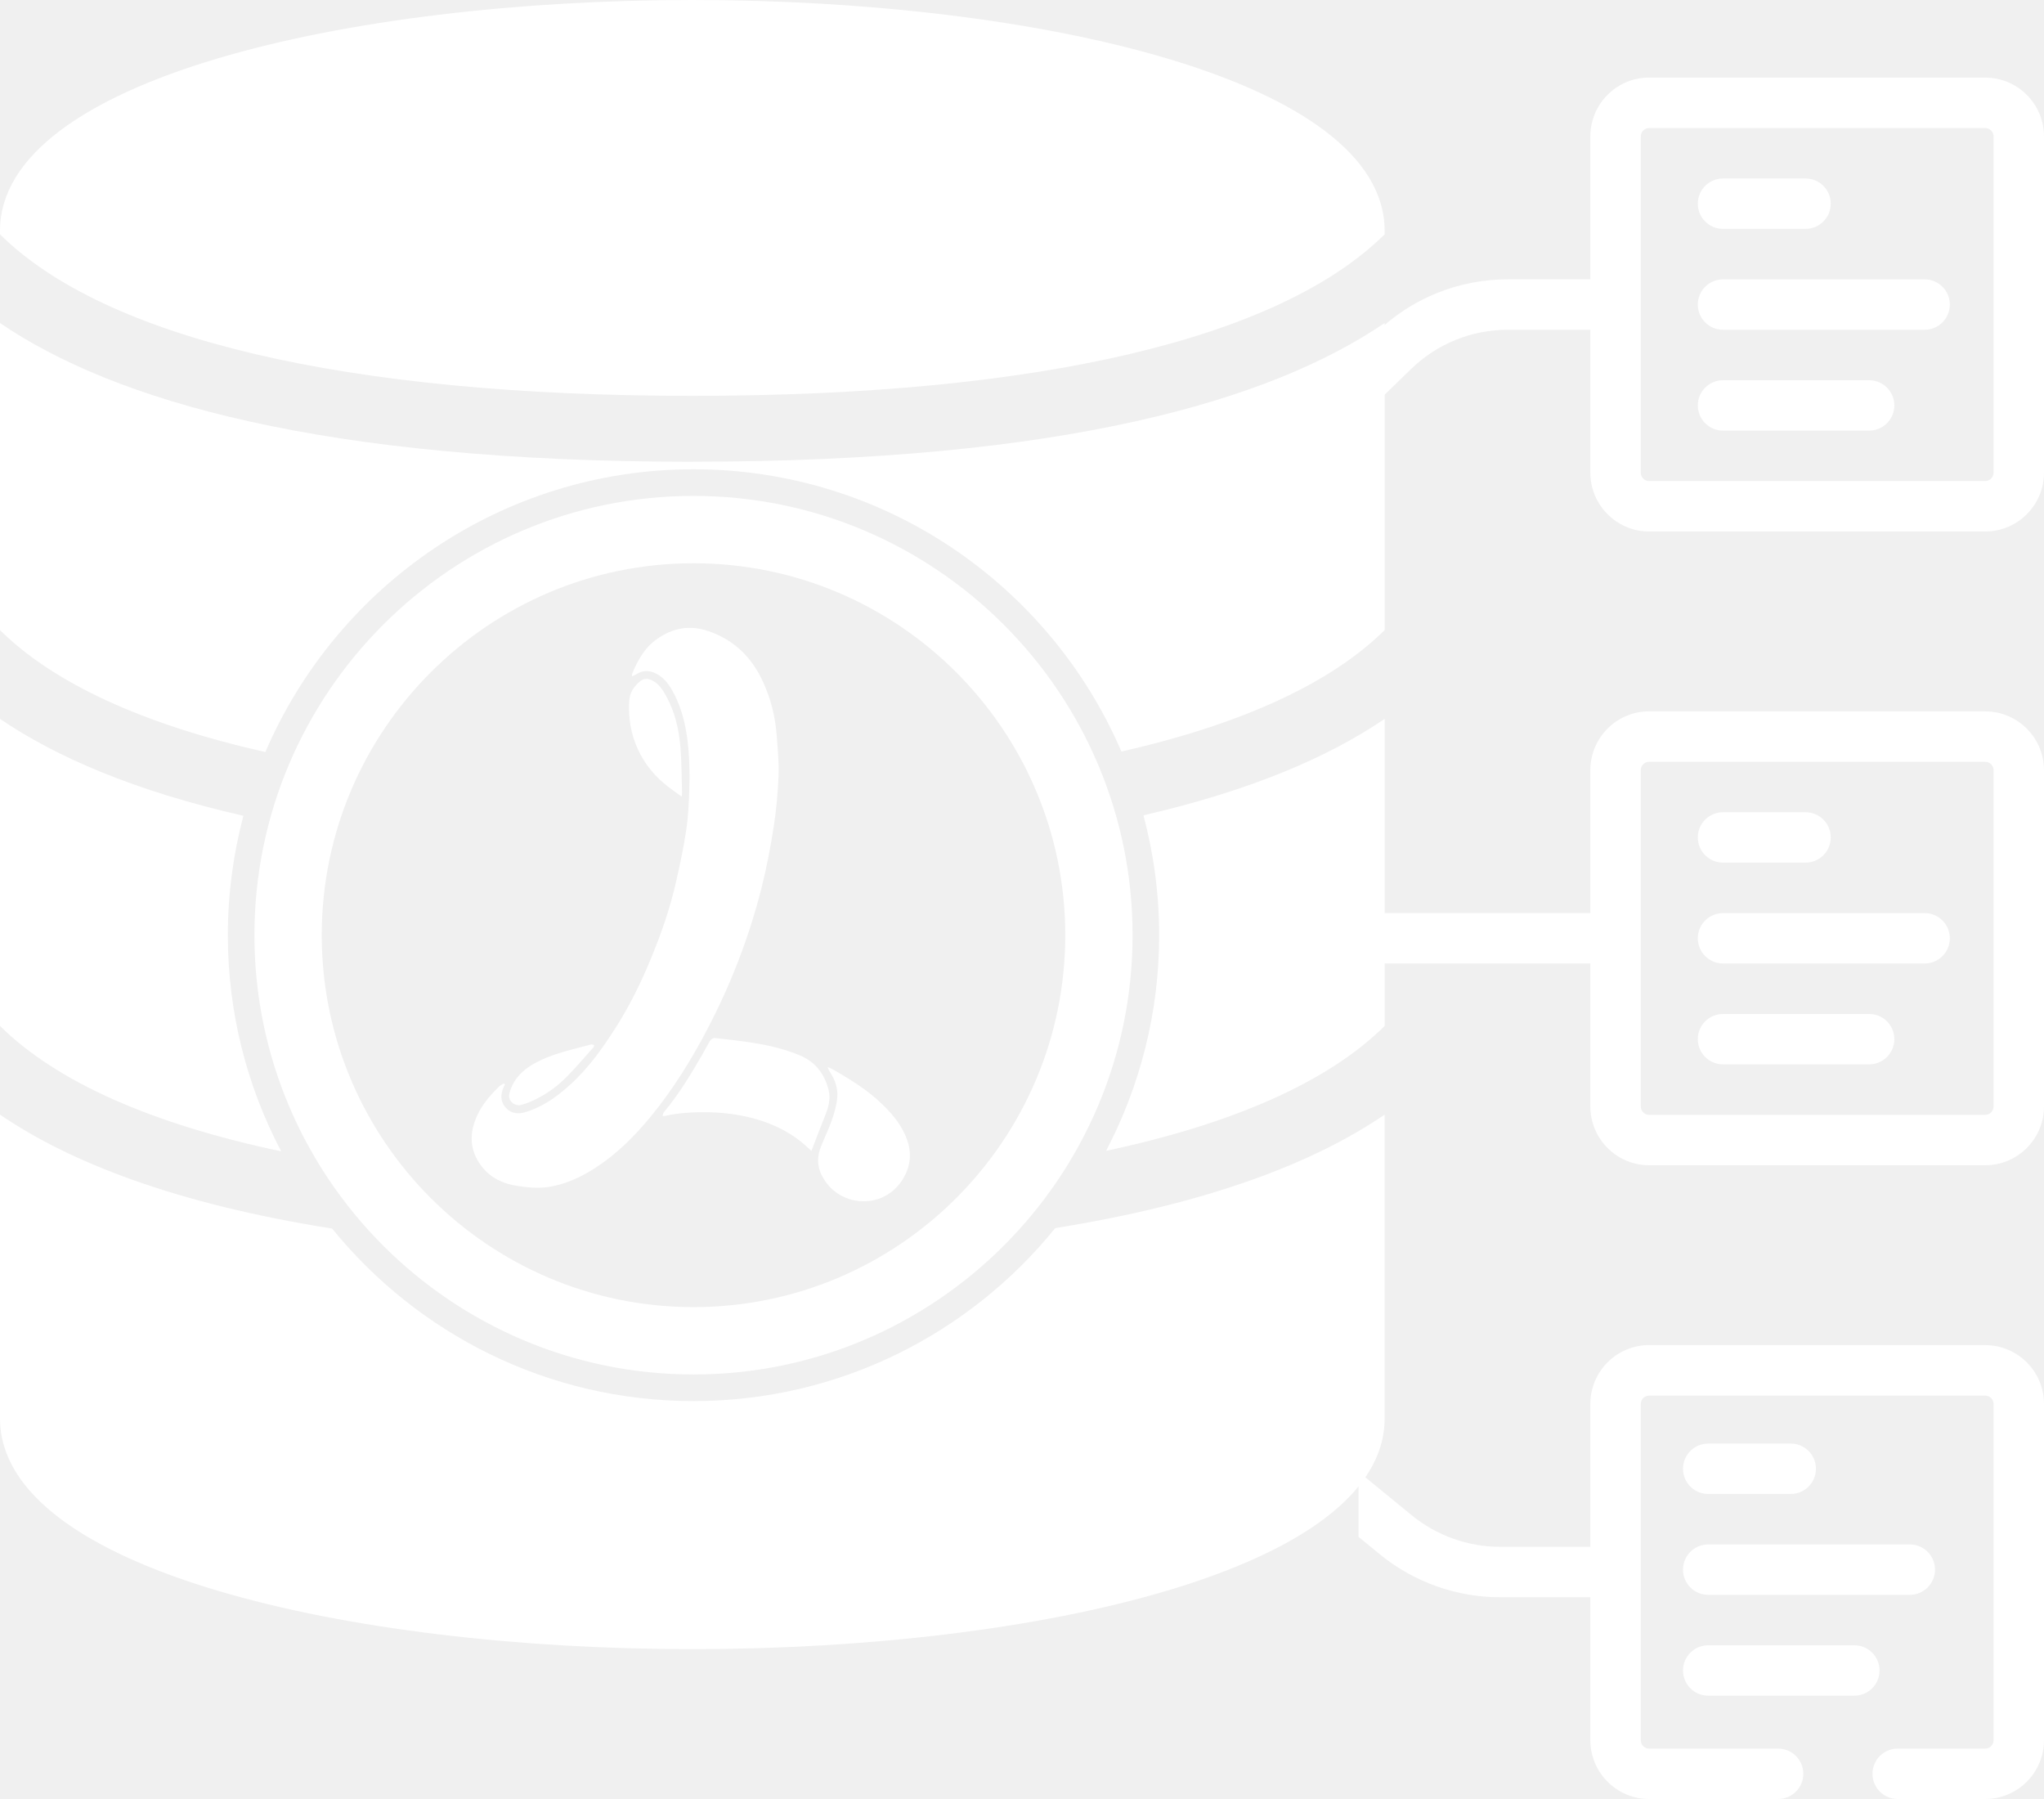
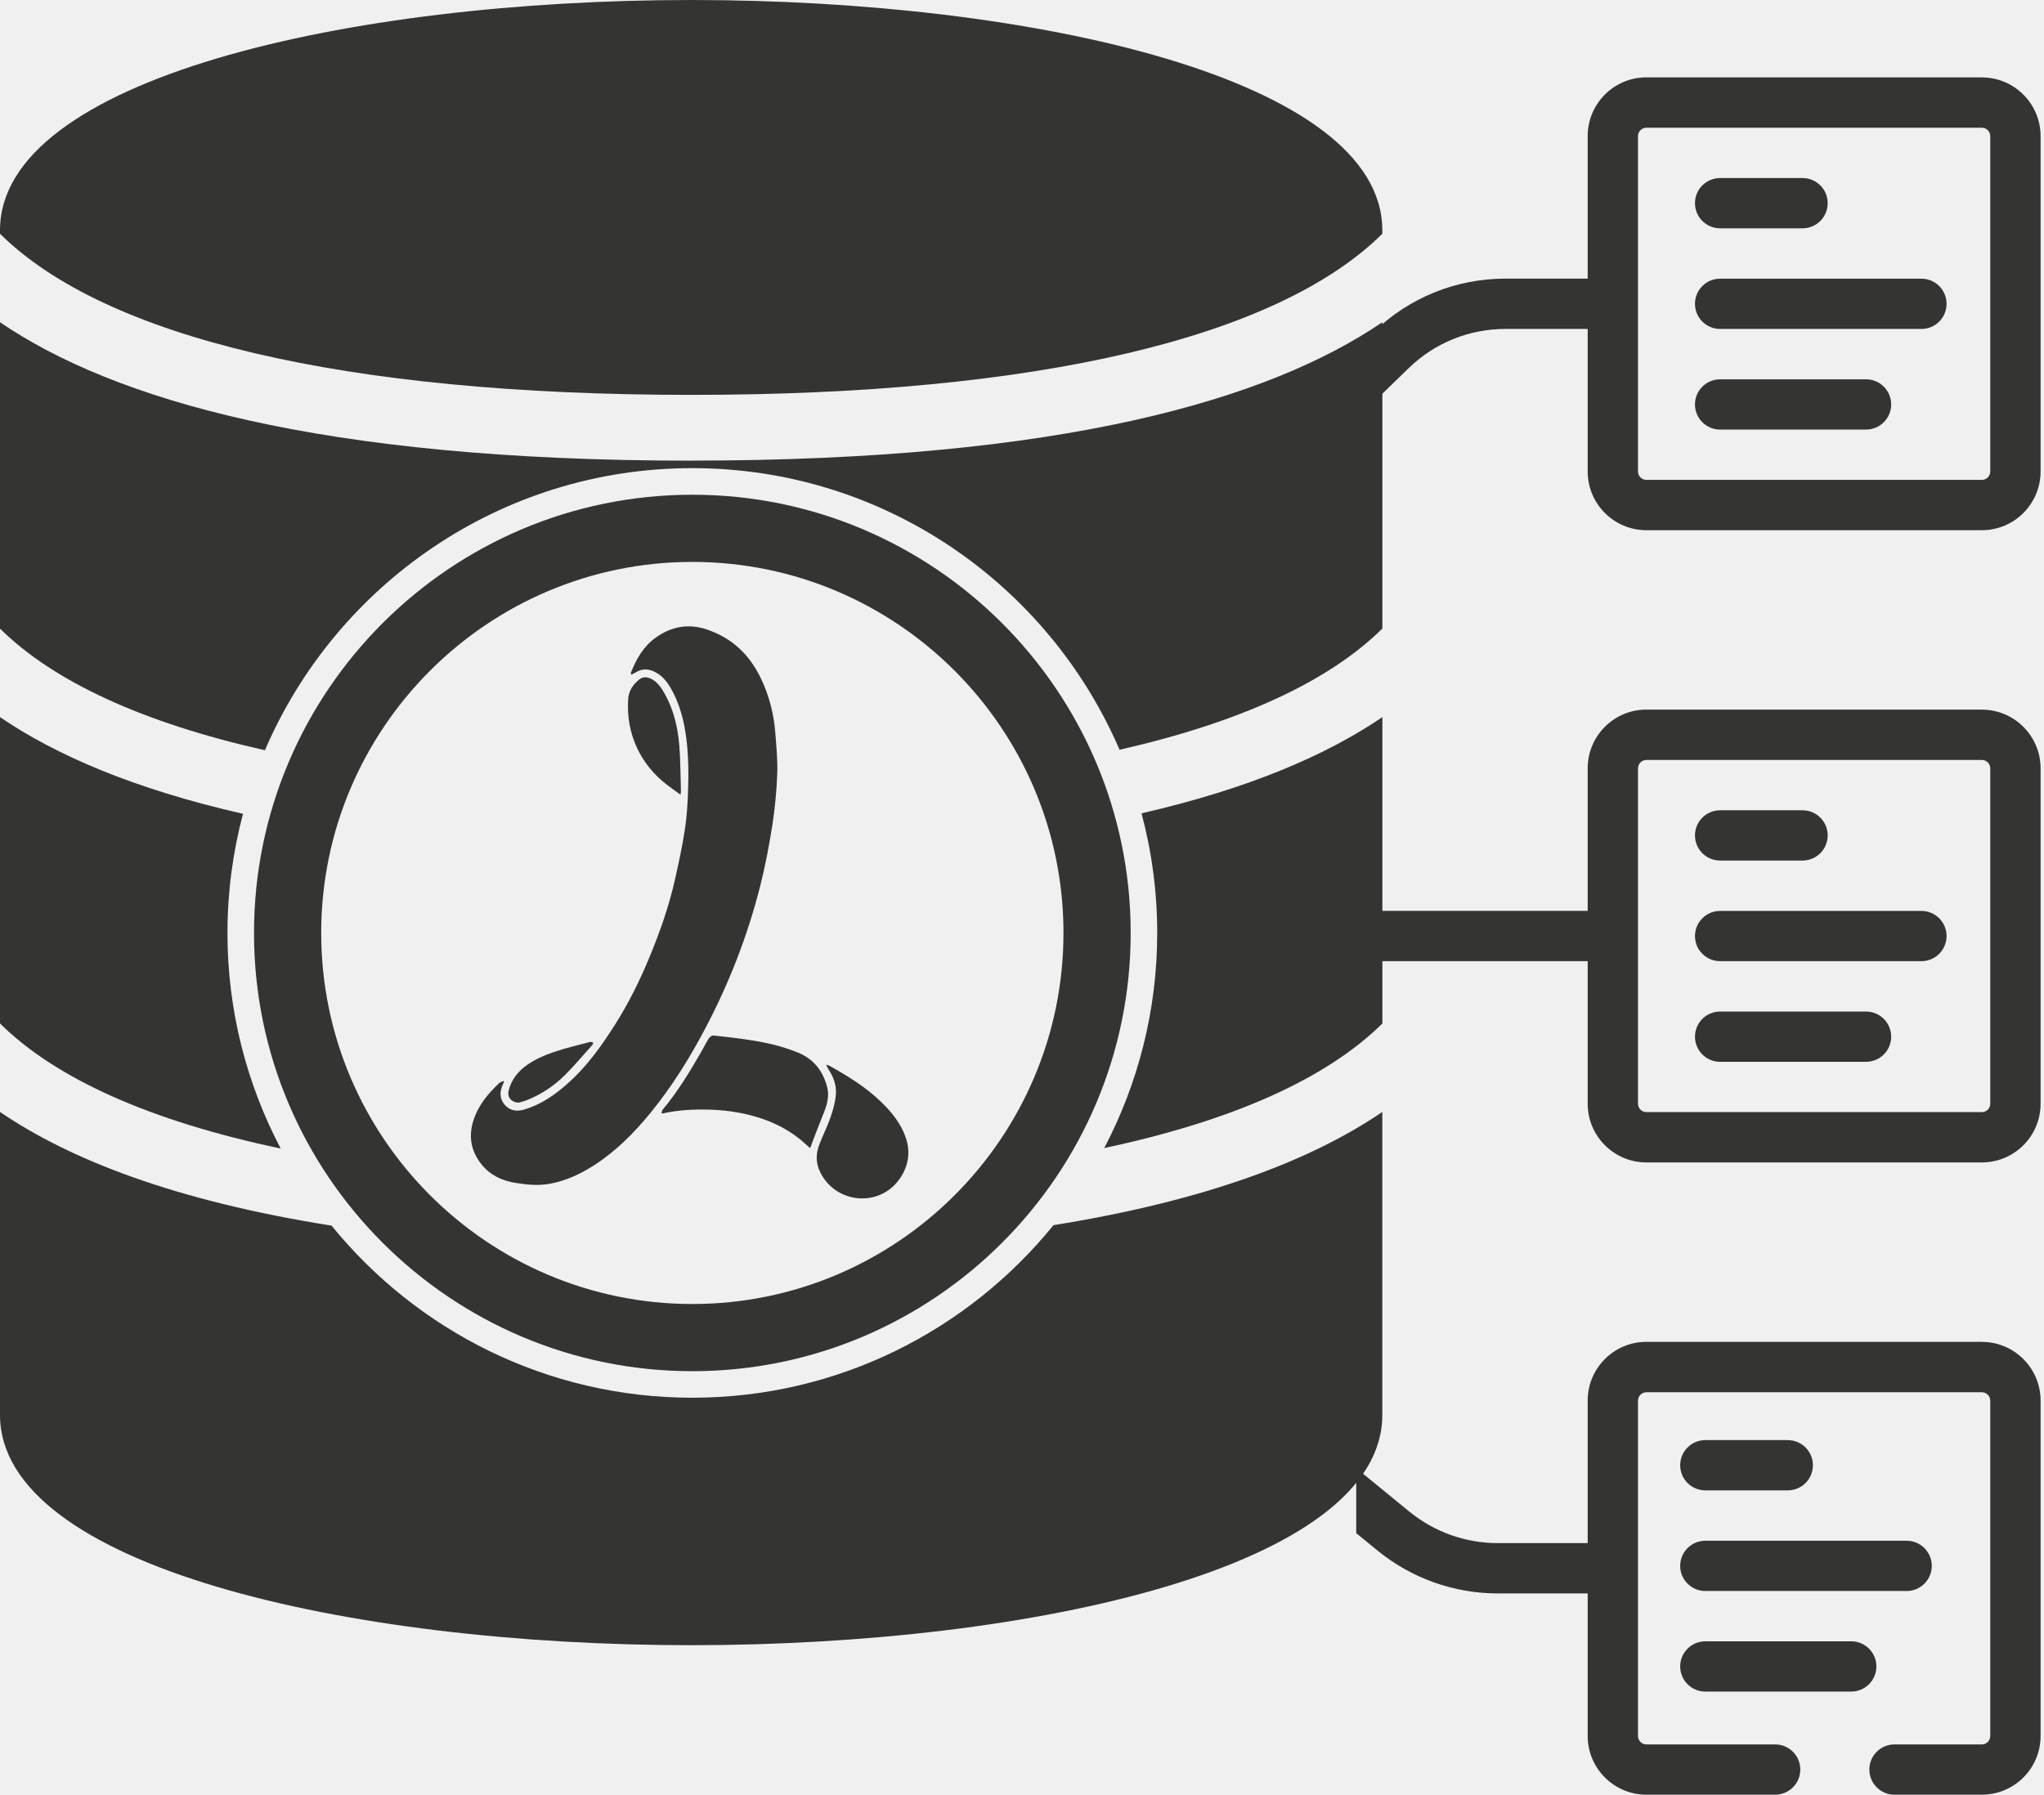
- <svg xmlns="http://www.w3.org/2000/svg" width="250" height="220" viewBox="0 0 250 220" fill="none">
-   <g clip-path="url(#clip0_955_121634)">
-     <path d="M84.677 0C42.597 0 0 9.696 0 28.235V28.655C12.828 41.363 42.108 48.407 84.677 48.407C127.246 48.407 156.526 41.363 169.354 28.655V28.235C169.354 9.696 126.757 0 84.677 0Z" fill="white" />
-     <path d="M210.738 27.989H220.837C222.539 27.989 223.917 26.611 223.917 24.909C223.917 23.206 222.539 21.828 220.837 21.828H210.738C209.036 21.828 207.658 23.206 207.658 24.909C207.658 26.611 209.036 27.989 210.738 27.989Z" fill="white" />
-     <path d="M210.738 40.325H235.402C237.103 40.325 238.481 38.947 238.481 37.245C238.481 35.542 237.103 34.164 235.402 34.164H210.738C209.036 34.164 207.658 35.542 207.658 37.245C207.658 38.947 209.036 40.325 210.738 40.325Z" fill="white" />
-     <path d="M210.738 52.661H228.616C230.317 52.661 231.695 51.283 231.695 49.581C231.695 47.878 230.317 46.5 228.616 46.5H210.738C209.036 46.5 207.658 47.878 207.658 49.581C207.658 51.283 209.036 52.661 210.738 52.661Z" fill="white" />
-     <path d="M210.738 105.489H220.837C222.539 105.489 223.917 104.111 223.917 102.409C223.917 100.706 222.539 99.328 220.837 99.328H210.738C209.036 99.328 207.658 100.706 207.658 102.409C207.658 104.111 209.036 105.489 210.738 105.489Z" fill="white" />
-     <path d="M210.738 117.825H235.402C237.103 117.825 238.481 116.447 238.481 114.745C238.481 113.042 237.103 111.664 235.402 111.664H210.738C209.036 111.664 207.658 113.042 207.658 114.745C207.658 116.447 209.036 117.825 210.738 117.825Z" fill="white" />
-     <path d="M210.738 130.161H228.616C230.317 130.161 231.695 128.783 231.695 127.081C231.695 125.378 230.317 124 228.616 124H210.738C209.036 124 207.658 125.378 207.658 127.081C207.658 128.783 209.036 130.161 210.738 130.161Z" fill="white" />
-     <path d="M208.926 182.696H219.026C220.728 182.696 222.106 181.318 222.106 179.616C222.106 177.913 220.728 176.535 219.026 176.535H208.926C207.225 176.535 205.847 177.913 205.847 179.616C205.847 181.318 207.225 182.696 208.926 182.696Z" fill="white" />
-     <path d="M208.926 195.032H233.59C235.292 195.032 236.67 193.654 236.67 191.952C236.67 190.249 235.292 188.871 233.59 188.871H208.926C207.225 188.871 205.847 190.249 205.847 191.952C205.847 193.654 207.225 195.032 208.926 195.032Z" fill="white" />
-     <path d="M226.804 201.203H208.926C207.225 201.203 205.847 202.581 205.847 204.284C205.847 205.986 207.225 207.364 208.926 207.364H226.804C228.506 207.364 229.884 205.986 229.884 204.284C229.884 202.581 228.506 201.203 226.804 201.203Z" fill="white" />
-     <path d="M242.808 164.488H201.706C197.738 164.488 194.514 167.714 194.514 171.683V189.16H183.47C179.543 189.16 175.713 187.789 172.675 185.308L166.157 179.974V187.94L168.768 190.077C172.902 193.46 178.124 195.328 183.47 195.328H194.514V212.805C194.514 216.775 197.738 220 201.706 220H217.483C219.184 220 220.562 218.622 220.562 216.919C220.562 215.217 219.184 213.839 217.483 213.839H201.706C201.141 213.839 200.68 213.377 200.68 212.812V171.697C200.68 171.132 201.141 170.67 201.706 170.67H242.808C243.373 170.67 243.834 171.132 243.834 171.697V212.812C243.834 213.377 243.373 213.839 242.808 213.839H232.102C230.4 213.839 229.022 215.217 229.022 216.919C229.022 218.622 230.4 220 232.102 220H242.808C246.776 220 250 216.775 250 212.805V171.69C250 167.72 246.776 164.495 242.808 164.495V164.488Z" fill="white" />
-     <path d="M242.808 86.988H201.706C197.738 86.988 194.514 90.213 194.514 94.183V111.66H166.15V117.828H194.514V135.305C194.514 139.275 197.738 142.5 201.706 142.5H242.808C246.776 142.5 250 139.275 250 135.305V94.19C250 90.22 246.776 86.995 242.808 86.995V86.988ZM243.834 135.305C243.834 135.87 243.373 136.332 242.808 136.332H201.706C201.141 136.332 200.68 135.87 200.68 135.305V94.19C200.68 93.625 201.141 93.163 201.706 93.163H242.808C243.373 93.163 243.834 93.625 243.834 94.19V135.305Z" fill="white" />
-     <path d="M242.808 9.484H201.706C197.738 9.484 194.514 12.71 194.514 16.679V34.156H184.448C178.379 34.156 172.633 36.486 168.279 40.717L166.157 42.778V51.371L172.571 45.141C175.768 42.033 179.991 40.324 184.448 40.324H194.514V57.801C194.514 61.771 197.738 64.996 201.706 64.996H242.808C246.776 64.996 250 61.771 250 57.801V16.686C250 12.716 246.776 9.491 242.808 9.491V9.484ZM243.834 57.801C243.834 58.366 243.373 58.828 242.808 58.828H201.706C201.141 58.828 200.68 58.366 200.68 57.801V16.686C200.68 16.121 201.141 15.659 201.706 15.659H242.808C243.373 15.659 243.834 16.121 243.834 16.686V57.801Z" fill="white" />
-     <path d="M61.763 132.587C61.708 132.711 61.646 132.835 61.59 132.966C61.232 133.8 61.17 134.613 61.783 135.371C62.41 136.143 63.265 136.281 64.146 136.033C66.227 135.44 67.956 134.241 69.555 132.814C71.918 130.719 73.716 128.183 75.39 125.537C77.05 122.918 78.407 120.148 79.585 117.295C80.846 114.255 81.935 111.147 82.665 107.936C83.147 105.82 83.609 103.698 83.926 101.547C84.181 99.852 84.263 98.129 84.311 96.413C84.36 94.842 84.339 93.264 84.208 91.706C84.008 89.342 83.561 87.013 82.458 84.877C81.935 83.864 81.322 82.919 80.247 82.375C79.434 81.962 78.648 81.941 77.863 82.437C77.705 82.534 77.532 82.602 77.326 82.713C77.312 82.582 77.278 82.506 77.298 82.451C77.966 80.776 78.828 79.232 80.343 78.157C82.272 76.786 84.346 76.4 86.64 77.179C89.733 78.233 91.869 80.301 93.247 83.216C94.246 85.325 94.811 87.551 94.99 89.866C95.114 91.52 95.286 93.181 95.224 94.835C95.141 96.944 94.949 99.059 94.625 101.141C94.225 103.67 93.75 106.199 93.116 108.687C91.587 114.69 89.361 120.437 86.482 125.923C84.532 129.644 82.32 133.207 79.654 136.467C77.67 138.893 75.472 141.098 72.827 142.814C71.112 143.924 69.286 144.778 67.247 145.13C65.876 145.364 64.525 145.226 63.168 145.006C61.515 144.744 60.061 144.068 59 142.745C57.657 141.071 57.353 139.196 58.063 137.156C58.663 135.42 59.799 134.069 61.094 132.828C61.246 132.684 61.467 132.608 61.653 132.504C61.687 132.539 61.721 132.573 61.756 132.608L61.763 132.587Z" fill="white" />
-     <path d="M99.227 140.732C98.841 140.387 98.517 140.07 98.173 139.788C96.306 138.23 94.15 137.266 91.814 136.68C90.216 136.28 88.59 136.073 86.936 136.025C85.007 135.97 83.092 136.066 81.204 136.487C81.177 136.487 81.149 136.48 81.032 136.452C81.094 136.294 81.108 136.115 81.204 136.004C83.051 133.799 84.525 131.339 85.958 128.858C86.261 128.334 86.516 127.79 86.84 127.287C86.957 127.114 87.233 126.914 87.412 126.935C88.955 127.1 90.505 127.28 92.041 127.521C94.019 127.824 95.961 128.286 97.808 129.051C99.723 129.843 100.86 131.339 101.349 133.317C101.686 134.702 101.122 135.942 100.619 137.183C100.178 138.272 99.778 139.367 99.358 140.463C99.33 140.532 99.296 140.594 99.234 140.739L99.227 140.732Z" fill="white" />
-     <path d="M101.211 130.499C101.46 130.589 101.57 130.616 101.666 130.671C103.912 131.939 106.11 133.283 107.97 135.096C109.258 136.35 110.374 137.721 110.967 139.451C111.587 141.271 111.291 142.973 110.209 144.523C107.743 148.038 102.424 147.576 100.502 143.724C99.916 142.546 99.944 141.402 100.405 140.23C100.839 139.12 101.377 138.052 101.763 136.929C102.073 136.033 102.334 135.096 102.41 134.159C102.493 133.042 102.114 131.988 101.473 131.044C101.384 130.913 101.335 130.754 101.218 130.492L101.211 130.499Z" fill="white" />
-     <path d="M83.367 97.413C82.754 96.965 82.217 96.593 81.7 96.193C80.109 94.967 78.862 93.457 78.021 91.631C77.167 89.784 76.843 87.841 76.953 85.801C77.008 84.705 77.511 83.954 78.304 83.306C78.758 82.934 79.254 82.961 79.751 83.203C80.556 83.602 81.025 84.312 81.445 85.063C82.561 87.048 83.05 89.226 83.23 91.466C83.374 93.292 83.367 95.139 83.422 96.972C83.422 97.069 83.402 97.172 83.374 97.413H83.367Z" fill="white" />
-     <path d="M63.561 135.165C62.651 135.151 62.135 134.482 62.3 133.766C62.631 132.318 63.54 131.236 64.711 130.451C65.635 129.831 66.695 129.362 67.75 128.997C69.231 128.487 70.767 128.135 72.283 127.729C72.4 127.701 72.545 127.777 72.675 127.798C72.641 127.901 72.634 128.025 72.565 128.101C71.442 129.348 70.368 130.637 69.183 131.815C67.86 133.132 66.31 134.152 64.567 134.855C64.188 135.006 63.788 135.096 63.568 135.165H63.561Z" fill="white" />
-     <path d="M84.822 168.084C55.211 168.084 31.119 143.984 31.119 114.364C31.119 84.744 55.211 60.645 84.822 60.645C114.432 60.645 138.524 84.744 138.524 114.364C138.524 143.984 114.432 168.084 84.822 168.084ZM84.822 68.88C59.751 68.88 39.352 89.286 39.352 114.364C39.352 139.443 59.751 159.849 84.822 159.849C109.892 159.849 130.291 139.443 130.291 114.364C130.291 89.286 109.892 68.88 84.822 68.88Z" fill="white" />
-     <path d="M84.677 56.47C39.255 56.47 13.944 49 0 39.503V77.055C6.6 83.588 17.582 88.619 32.456 91.969C41.171 71.659 61.356 57.387 84.821 57.387C108.286 57.387 128.431 71.625 137.16 91.907C151.903 88.557 162.795 83.547 169.36 77.048V39.496C155.416 48.993 130.105 56.463 84.684 56.463L84.677 56.47Z" fill="white" />
-     <path d="M129.058 150.195C118.607 163.082 102.665 171.339 84.821 171.339C66.978 171.339 51.071 163.103 40.62 150.243C21.447 147.204 8.563 142.146 0 136.309V173.44C0 191.979 42.597 201.675 84.677 201.675C126.757 201.675 169.354 191.979 169.354 173.44V136.309C160.838 142.111 148.052 147.142 129.058 150.188V150.195Z" fill="white" />
-     <path d="M27.867 114.367C27.867 109.322 28.536 104.429 29.769 99.764C16.431 96.725 6.834 92.569 0 87.91V125.462C6.882 132.278 18.525 137.454 34.392 140.796C30.23 132.892 27.867 123.898 27.867 114.367Z" fill="white" />
-     <path d="M139.854 99.702C141.101 104.381 141.776 109.295 141.776 114.367C141.776 123.877 139.42 132.843 135.286 140.734C150.994 137.392 162.52 132.237 169.361 125.462V87.91C162.568 92.534 153.054 96.669 139.861 99.702H139.854Z" fill="white" />
+ <svg xmlns="http://www.w3.org/2000/svg" width="501" height="440" viewBox="0 0 501 440" fill="none">
+   <g clip-path="url(#clip0_955_121297)">
+     <path d="M169.409 0C85.221 0 0 19.393 0 56.47V57.31C25.664 82.727 84.243 96.813 169.409 96.813C254.575 96.813 313.154 82.727 338.818 57.31V56.47C338.818 19.393 253.596 0 169.409 0Z" fill="#343433" />
+     <path d="M421.613 55.974H441.819C445.224 55.974 447.98 53.218 447.98 49.813C447.98 46.409 445.224 43.652 441.819 43.652H421.613C418.209 43.652 415.452 46.409 415.452 49.813C415.452 53.218 418.209 55.974 421.613 55.974Z" fill="#343433" />
+     <path d="M421.613 80.646H470.957C474.361 80.646 477.118 77.89 477.118 74.485C477.118 71.081 474.361 68.324 470.957 68.324H421.613C418.209 68.324 415.452 71.081 415.452 74.485C415.452 77.89 418.209 80.646 421.613 80.646Z" fill="#343433" />
+     <path d="M421.613 105.318H457.381C460.785 105.318 463.542 102.562 463.542 99.157C463.542 95.753 460.785 92.996 457.381 92.996H421.613C418.209 92.996 415.452 95.753 415.452 99.157C415.452 102.562 418.209 105.318 421.613 105.318Z" fill="#343433" />
+     <path d="M421.613 210.978H441.819C445.224 210.978 447.98 208.222 447.98 204.817C447.98 201.413 445.224 198.656 441.819 198.656H421.613C418.209 198.656 415.452 201.413 415.452 204.817C415.452 208.222 418.209 210.978 421.613 210.978Z" fill="#343433" />
+     <path d="M421.613 235.65H470.957C474.361 235.65 477.118 232.894 477.118 229.489C477.118 226.085 474.361 223.328 470.957 223.328H421.613C418.209 223.328 415.452 226.085 415.452 229.489C415.452 232.894 418.209 235.65 421.613 235.65Z" fill="#343433" />
+     <path d="M421.613 260.322H457.381C460.785 260.322 463.542 257.566 463.542 254.161C463.542 250.757 460.785 248 457.381 248H421.613C418.209 248 415.452 250.757 415.452 254.161C415.452 257.566 418.209 260.322 421.613 260.322Z" fill="#343433" />
+     <path d="M417.988 365.392H438.194C441.599 365.392 444.355 362.636 444.355 359.231C444.355 355.827 441.599 353.07 438.194 353.07H417.988C414.584 353.07 411.827 355.827 411.827 359.231C411.827 362.636 414.584 365.392 417.988 365.392Z" fill="#343433" />
+     <path d="M417.988 390.064H467.332C470.736 390.064 473.493 387.308 473.493 383.903C473.493 380.499 470.736 377.742 467.332 377.742H417.988C414.584 377.742 411.827 380.499 411.827 383.903C411.827 387.308 414.584 390.064 417.988 390.064Z" fill="#343433" />
+     <path d="M453.756 402.398H417.988C414.584 402.398 411.827 405.155 411.827 408.56C411.827 411.964 414.584 414.721 417.988 414.721H453.756C457.16 414.721 459.917 411.964 459.917 408.56C459.917 405.155 457.16 402.398 453.756 402.398Z" fill="#343433" />
+     <path d="M485.773 328.977H403.543C395.604 328.977 389.153 335.427 389.153 343.366V378.32H367.059C359.203 378.32 351.539 375.577 345.461 370.616L332.422 359.947V375.881L337.646 380.153C345.916 386.921 356.363 390.656 367.059 390.656H389.153V425.61C389.153 433.549 395.604 440 403.543 440H435.106C438.511 440 441.268 437.243 441.268 433.839C441.268 430.434 438.511 427.678 435.106 427.678H403.543C402.413 427.678 401.489 426.754 401.489 425.624V343.394C401.489 342.264 402.413 341.34 403.543 341.34H485.773C486.904 341.34 487.827 342.264 487.827 343.394V425.624C487.827 426.754 486.904 427.678 485.773 427.678H464.354C460.95 427.678 458.193 430.434 458.193 433.839C458.193 437.243 460.95 440 464.354 440H485.773C493.712 440 500.163 433.549 500.163 425.61V343.38C500.163 335.441 493.712 328.99 485.773 328.99V328.977Z" fill="#343433" />
+     <path d="M485.773 173.969H403.543C395.604 173.969 389.153 180.419 389.153 188.358V223.312H332.408V235.648H389.153V270.603C389.153 278.542 395.604 284.992 403.543 284.992H485.773C493.713 284.992 500.163 278.542 500.163 270.603V188.372C500.163 180.433 493.713 173.983 485.773 173.983V173.969ZM487.827 270.603C487.827 271.733 486.904 272.656 485.773 272.656H403.543C402.413 272.656 401.489 271.733 401.489 270.603V188.372C401.489 187.242 402.413 186.318 403.543 186.318H485.773C486.904 186.318 487.827 187.242 487.827 188.372V270.603Z" fill="#343433" />
+     <path d="M485.773 18.965H403.543C395.604 18.965 389.153 25.415 389.153 33.355V68.309H369.016C356.873 68.309 345.378 72.967 336.667 81.43L332.422 85.551V102.739L345.254 90.279C351.649 84.063 360.098 80.644 369.016 80.644H389.153V115.599C389.153 123.538 395.604 129.988 403.543 129.988H485.773C493.712 129.988 500.163 123.538 500.163 115.599V33.368C500.163 25.429 493.712 18.979 485.773 18.979V18.965ZM487.827 115.599C487.827 116.729 486.904 117.652 485.773 117.652H403.543C402.413 117.652 401.489 116.729 401.489 115.599V33.368C401.489 32.238 402.413 31.315 403.543 31.315H485.773C486.904 31.315 487.827 32.238 487.827 33.368V115.599Z" fill="#343433" />
+     <path d="M123.566 265.174C123.456 265.422 123.332 265.67 123.222 265.932C122.505 267.6 122.381 269.226 123.608 270.743C124.862 272.286 126.571 272.562 128.335 272.066C132.498 270.88 135.957 268.482 139.155 265.629C143.883 261.439 147.48 256.367 150.829 251.074C154.151 245.836 156.866 240.296 159.223 234.589C161.746 228.511 163.923 222.295 165.384 215.872C166.349 211.64 167.273 207.395 167.907 203.095C168.417 199.704 168.582 196.258 168.678 192.826C168.775 189.684 168.734 186.527 168.472 183.412C168.072 178.685 167.176 174.026 164.971 169.753C163.923 167.727 162.697 165.839 160.546 164.75C158.92 163.923 157.349 163.882 155.777 164.874C155.46 165.067 155.116 165.205 154.702 165.425C154.675 165.163 154.606 165.012 154.647 164.902C155.984 161.552 157.707 158.465 160.739 156.315C164.599 153.572 168.747 152.8 173.337 154.357C179.526 156.466 183.799 160.601 186.555 166.432C188.554 170.649 189.684 175.101 190.042 179.732C190.29 183.04 190.635 186.362 190.511 189.67C190.346 193.888 189.96 198.119 189.312 202.282C188.512 207.34 187.561 212.398 186.293 217.374C183.233 229.379 178.782 240.874 173.02 251.846C169.12 259.289 164.695 266.415 159.361 272.934C155.391 277.786 150.995 282.196 145.702 285.628C142.27 287.847 138.617 289.557 134.538 290.259C131.795 290.728 129.093 290.452 126.378 290.011C123.07 289.488 120.162 288.137 118.039 285.491C115.351 282.141 114.745 278.392 116.165 274.312C117.364 270.839 119.638 268.138 122.229 265.657C122.532 265.367 122.973 265.215 123.346 265.009C123.415 265.078 123.483 265.147 123.552 265.215L123.566 265.174Z" fill="#343433" />
+     <path d="M198.519 281.464C197.747 280.775 197.099 280.141 196.41 279.576C192.674 276.461 188.36 274.531 183.688 273.36C180.49 272.56 177.237 272.147 173.929 272.05C170.07 271.94 166.238 272.133 162.462 272.974C162.407 272.974 162.352 272.96 162.117 272.905C162.241 272.588 162.269 272.229 162.462 272.009C166.156 267.598 169.105 262.678 171.972 257.716C172.579 256.668 173.089 255.579 173.736 254.573C173.971 254.229 174.522 253.829 174.88 253.87C177.968 254.201 181.069 254.559 184.143 255.042C188.098 255.648 191.985 256.572 195.679 258.102C199.511 259.687 201.785 262.678 202.764 266.633C203.439 269.404 202.309 271.885 201.303 274.366C200.421 276.543 199.621 278.735 198.78 280.927C198.725 281.064 198.656 281.188 198.532 281.478L198.519 281.464Z" fill="#343433" />
+     <path d="M202.488 260.998C202.984 261.177 203.205 261.232 203.398 261.343C207.891 263.879 212.288 266.567 216.009 270.192C218.587 272.7 220.82 275.443 222.005 278.902C223.246 282.541 222.653 285.946 220.489 289.047C215.555 296.076 204.914 295.153 201.069 287.448C199.897 285.091 199.952 282.803 200.876 280.46C201.744 278.241 202.819 276.105 203.591 273.858C204.211 272.066 204.735 270.192 204.886 268.317C205.052 266.084 204.294 263.975 203.012 262.087C202.833 261.825 202.736 261.508 202.502 260.984L202.488 260.998Z" fill="#343433" />
+     <path d="M166.79 194.826C165.563 193.93 164.488 193.186 163.454 192.387C160.27 189.933 157.776 186.915 156.094 183.262C154.385 179.568 153.737 175.681 153.958 171.602C154.068 169.41 155.074 167.908 156.659 166.612C157.569 165.868 158.561 165.923 159.554 166.405C161.166 167.205 162.103 168.624 162.944 170.127C165.177 174.096 166.156 178.452 166.514 182.931C166.804 186.584 166.79 190.278 166.9 193.944C166.9 194.137 166.859 194.344 166.804 194.826H166.79Z" fill="#343433" />
+     <path d="M127.164 270.329C125.344 270.302 124.31 268.965 124.641 267.531C125.303 264.637 127.122 262.473 129.465 260.902C131.312 259.661 133.435 258.724 135.544 257.993C138.507 256.973 141.581 256.27 144.613 255.457C144.847 255.402 145.137 255.554 145.399 255.595C145.33 255.802 145.316 256.05 145.178 256.202C142.932 258.696 140.781 261.274 138.411 263.631C135.764 266.263 132.663 268.303 129.176 269.709C128.418 270.012 127.618 270.191 127.177 270.329H127.164Z" fill="#343433" />
+     <path d="M169.699 336.172C110.459 336.172 62.259 287.973 62.259 228.733C62.259 169.493 110.459 121.293 169.699 121.293C228.939 121.293 277.138 169.493 277.138 228.733C277.138 287.973 228.939 336.172 169.699 336.172ZM169.699 137.764C119.542 137.764 78.73 178.576 78.73 228.733C78.73 278.89 119.542 319.702 169.699 319.702C219.855 319.702 260.667 278.89 260.667 228.733C260.667 178.576 219.855 137.764 169.699 137.764Z" fill="#343433" />
+     <path d="M169.409 112.94C78.537 112.94 27.897 97.999 0 79.006V154.11C13.204 167.177 35.175 177.239 64.933 183.937C82.368 143.318 122.753 114.773 169.698 114.773C216.644 114.773 256.946 143.249 274.409 183.813C303.905 177.115 325.696 167.094 338.832 154.097V78.992C310.934 97.985 260.295 112.926 169.423 112.926L169.409 112.94Z" fill="#343433" />
+     <path d="M258.2 300.39C237.291 326.165 205.397 342.677 169.698 342.677C134 342.677 102.175 326.206 81.266 300.487C42.907 294.408 17.133 284.292 0 272.617V346.881C0 383.958 85.221 403.351 169.409 403.351C253.596 403.351 338.818 383.958 338.818 346.881V272.617C321.782 284.223 296.2 294.284 258.2 300.376V300.39Z" fill="#343433" />
+     <path d="M55.753 228.73C55.753 218.641 57.09 208.855 59.557 199.523C32.873 193.445 13.673 185.134 0 175.816V250.921C13.769 264.552 37.063 274.904 68.806 281.588C60.48 265.779 55.753 247.792 55.753 228.73Z" fill="#343433" />
+     <path d="M279.798 199.399C282.293 208.758 283.644 218.586 283.644 228.73C283.644 247.751 278.93 265.683 270.66 281.464C302.086 274.78 325.145 264.47 338.832 250.921V175.816C325.241 185.065 306.207 193.335 279.812 199.399H279.798Z" fill="#343433" />
  </g>
  <defs>
-     <clipPath id="clip0_955_121634">
-       <rect width="250" height="220" fill="white" />
+     <clipPath id="clip0_955_121297">
+       <rect width="500.164" height="440" fill="white" />
    </clipPath>
  </defs>
</svg>
